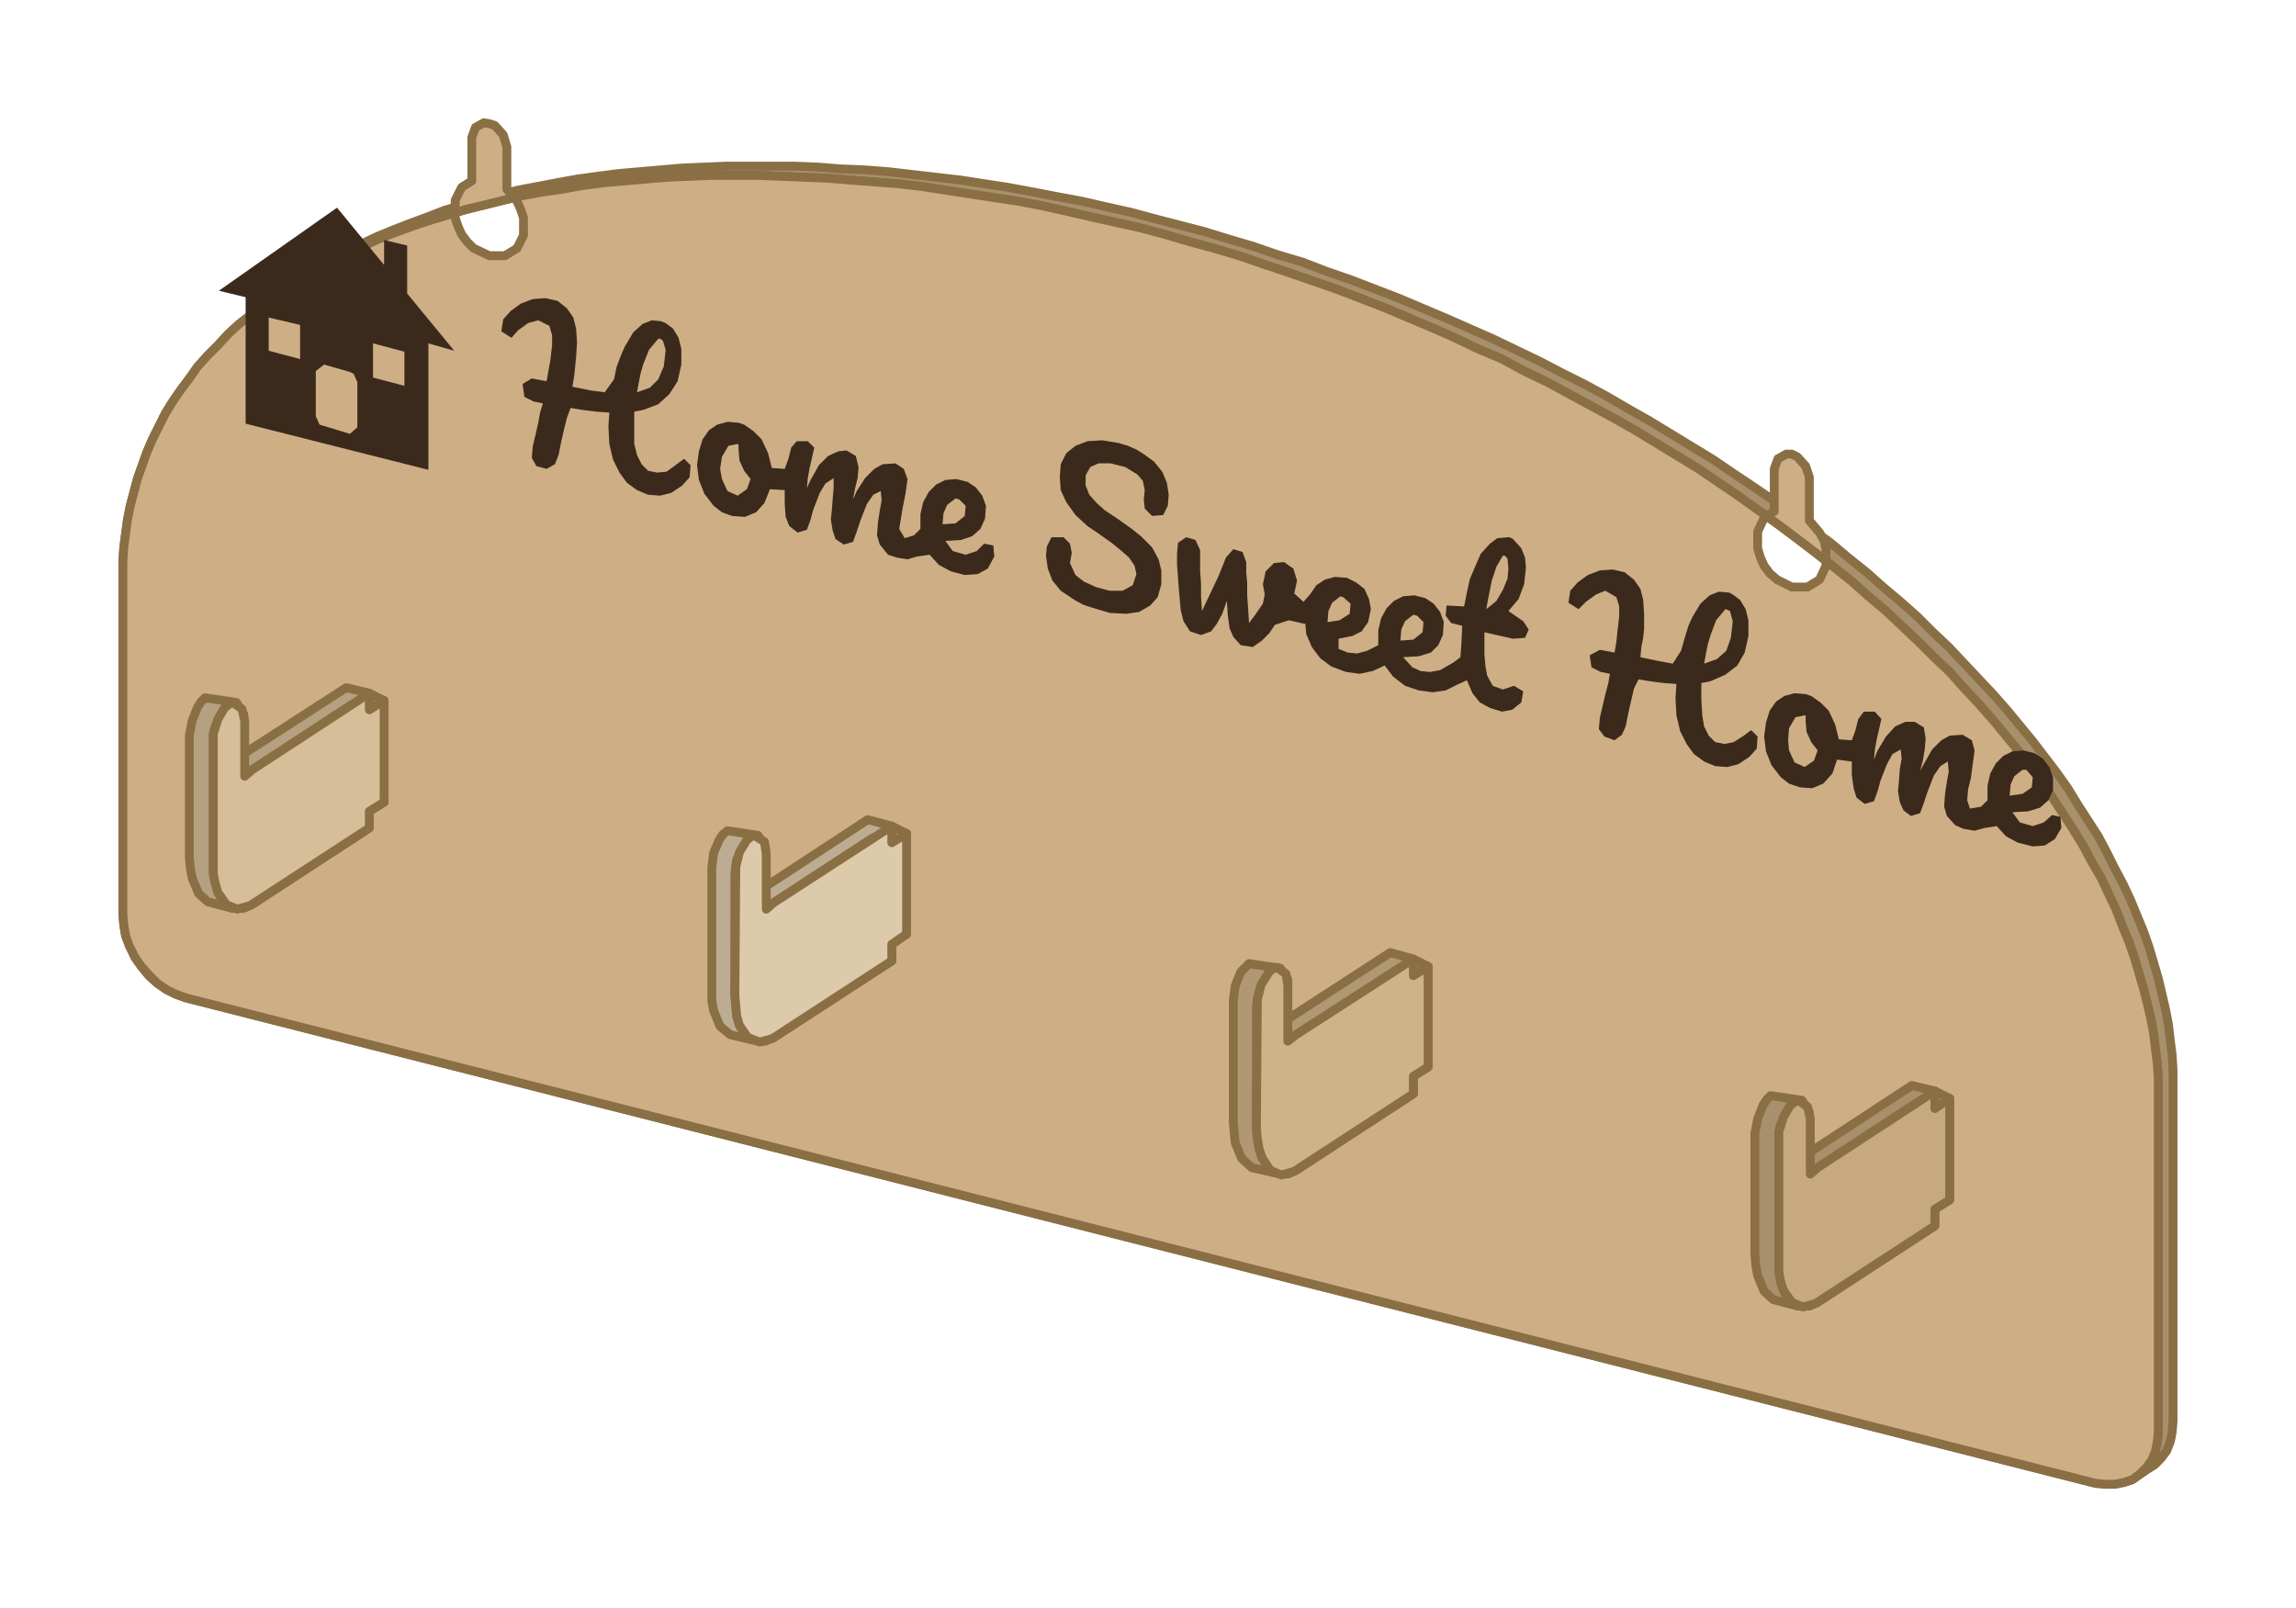
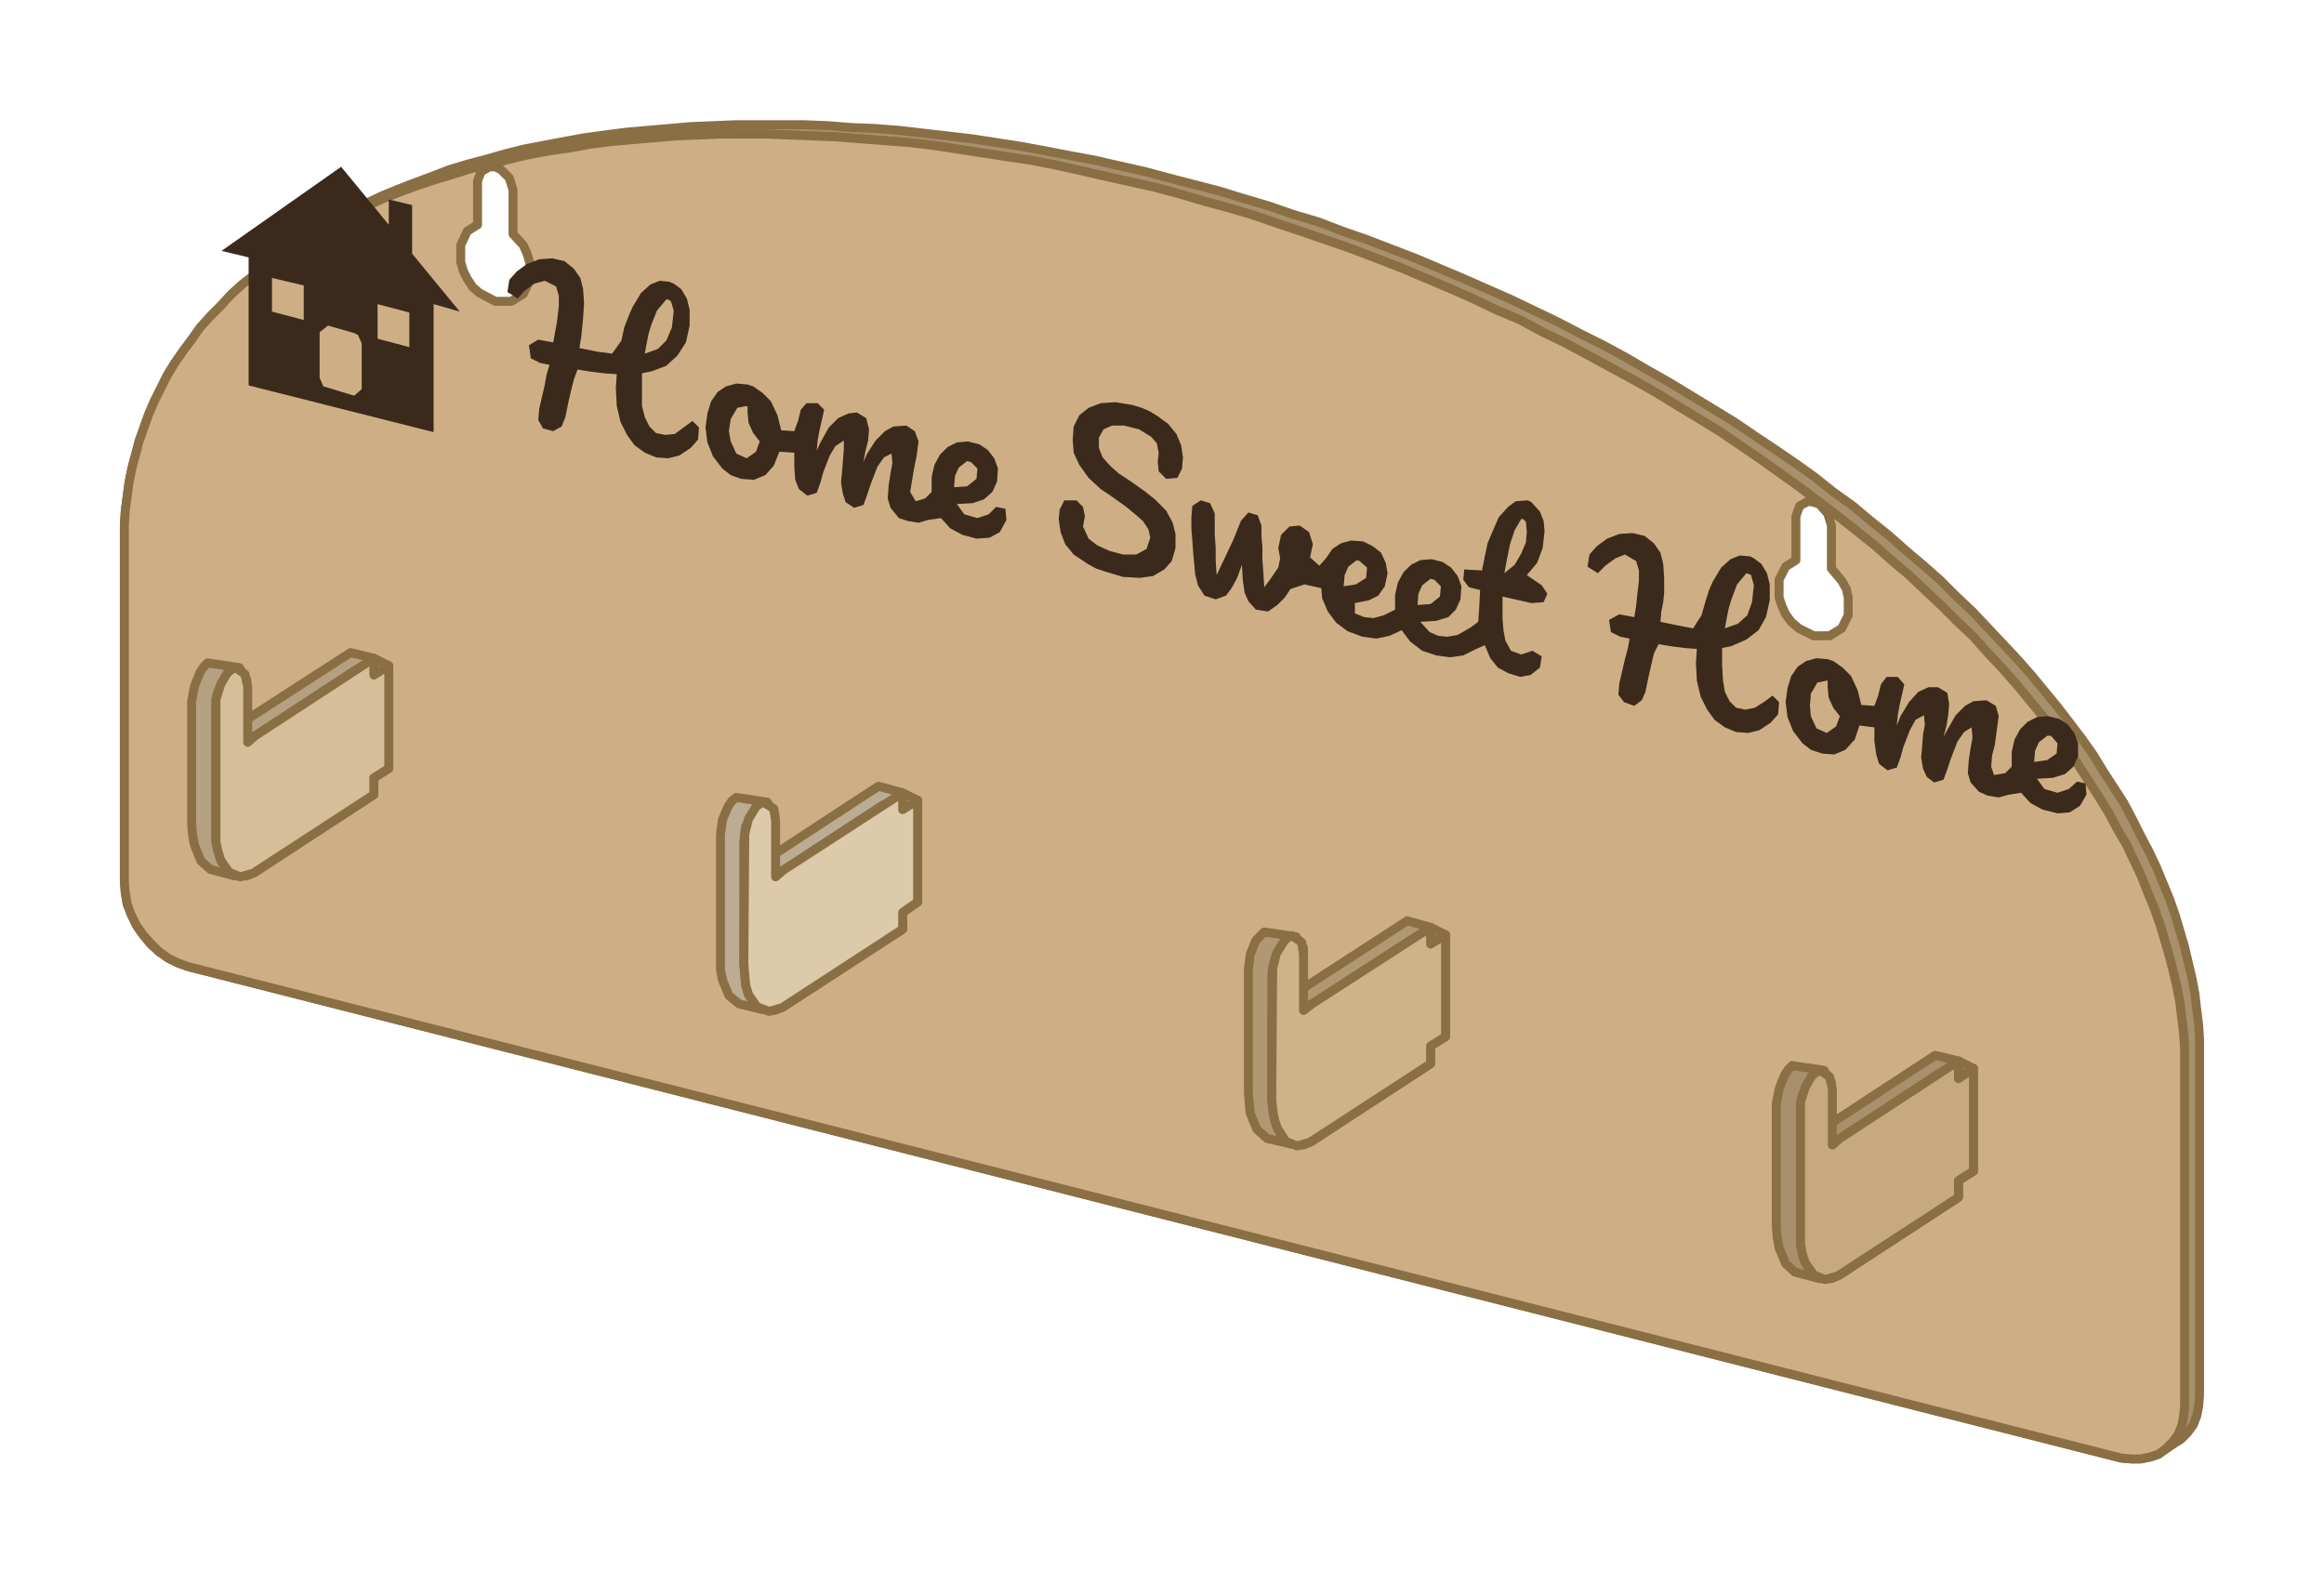
- <svg xmlns="http://www.w3.org/2000/svg" height="200" viewBox="-14.91 -105.3 248.73 174.15">
+ <svg xmlns="http://www.w3.org/2000/svg" height="200" viewBox="-14.91 -100.65 248.73 169.5">
  <path d="M213.2,55.5 L212.1,55.4 L5.2,2.8 L4.1,2.4 L3.1,1.9 L2.1,1.2 L1.2,0.4 L0.4,-0.6 L-0.3,-1.6 L-0.8,-2.8 L-1.3,-3.9 L-1.5,-5.1 L-1.6,-6.3 L-1.6,-42.8 L-1.6,-44.4 L-1.5,-46 L-1.3,-47.5 L-1.1,-49 L-0.8,-50.5 L-0.4,-52 L0,-53.5 L0.5,-54.9 L1,-56.3 L1.6,-57.7 L2.3,-59.1 L3,-60.5 L3.8,-61.8 L4.7,-63.1 L5.6,-64.3 L6.5,-65.5 L7.6,-66.8 L8.7,-67.9 L9.8,-69.1 L11,-70.2 L12.3,-71.2 L13.6,-72.3 L15,-73.3 L16.4,-74.3 L18,-75.3 L19.5,-76.3 L21.1,-77.2 L22.6,-78 L24.3,-78.9 L26,-79.7 L27.7,-80.4 L29.5,-81.1 L31.4,-81.8 L33.2,-82.5 L35.2,-83.1 L37.1,-83.6 L39.2,-84.2 L41.2,-84.7 L43.3,-85.1 L45.4,-85.5 L47.6,-85.9 L49.8,-86.2 L52.1,-86.5 L54.4,-86.7 L56.7,-86.9 L59,-87.1 L61.4,-87.2 L63.8,-87.3 L66.2,-87.3 L68.7,-87.3 L71.2,-87.3 L73.7,-87.2 L76.2,-87 L78.7,-86.9 L81.3,-86.7 L83.9,-86.4 L86.5,-86.1 L89.1,-85.8 L91.7,-85.4 L94.3,-85 L97,-84.5 L99.6,-84 L102.3,-83.5 L104.9,-82.9 L107.6,-82.3 L110.2,-81.6 L112.9,-80.9 L115.6,-80.2 L118.2,-79.4 L120.9,-78.6 L123.5,-77.7 L126.2,-76.9 L128.8,-75.9 L131.4,-75 L134,-74 L136.6,-73 L139.2,-71.9 L141.8,-70.8 L144.3,-69.7 L146.8,-68.6 L149.3,-67.4 L151.8,-66.2 L154.3,-64.9 L156.7,-63.7 L159.1,-62.4 L161.5,-61 L163.8,-59.7 L166.1,-58.3 L168.4,-56.9 L170.7,-55.5 L172.9,-54 L175,-52.6 L177.2,-51.1 L179.3,-49.6 L181.3,-48 L183.4,-46.5 L185.3,-44.9 L187.3,-43.3 L189.1,-41.7 L191,-40.1 L192.8,-38.5 L194.5,-36.8 L196.2,-35.2 L197.8,-33.5 L199.4,-31.8 L201,-30.1 L202.5,-28.4 L203.9,-26.7 L205.3,-25 L206.6,-23.3 L207.9,-21.6 L209.1,-19.9 L210.2,-18.1 L211.3,-16.4 L212.4,-14.7 L213.3,-13 L214.2,-11.2 L215.1,-9.5 L215.9,-7.8 L216.6,-6.1 L217.3,-4.4 L217.9,-2.7 L218.4,-1 L218.9,0.7 L219.3,2.4 L219.7,4.1 L220,5.7 L220.2,7.4 L220.4,9 L220.5,10.6 L220.5,12.2 L220.5,48.7 L220.4,49.9 L220.2,50.9 L219.8,51.9 L219.2,52.7 L218.5,53.4 L217.7,53.9 L216.1,55 L215.2,55.3 L214.2,55.5 Z M55.1,-85.9 L52.8,-85.7 L50.5,-85.5 L48.2,-85.2 L46,-84.8 L43.9,-84.5 L41.7,-84.1 L39.6,-83.6 L37.6,-83.1 L35.6,-82.6 L33.6,-82 L31.6,-81.4 L29.8,-80.8 L27.9,-80.1 L26.1,-79.4 L24.4,-78.6 L22.7,-77.8 L21.1,-77 L19.5,-76.1 L17.9,-75.2 L16.6,-74.3 L15.2,-73.3 L13.9,-72.3 L12.6,-71.2 L11.4,-70.1 L10.3,-69 L9.2,-67.8 L8.1,-66.6 L7.2,-65.4 L6.3,-64.1 L5.4,-62.8 L4.6,-61.5 L3.9,-60.1 L3.2,-58.8 L2.6,-57.4 L2.1,-56 L1.6,-54.5 L1.2,-53.1 L0.8,-51.6 L0.5,-50.1 L0.3,-48.5 L0.1,-47 L0,-45.4 L0,-43.8 L0,-7.3 L0.1,-6.1 L0.3,-5 L0.7,-3.8 L1.3,-2.7 L2,-1.6 L2.8,-0.7 L3.7,0.1 L4.7,0.8 L5.7,1.4 L6.8,1.7 L213.7,54.3 L214.8,54.5 L215.8,54.5 L216.8,54.3 L217.6,53.7 L218.2,52.9 L218.6,51.9 L218.8,50.9 L218.9,49.8 L218.9,13.2 L218.9,11.6 L218.8,10 L218.6,8.4 L218.4,6.7 L218.1,5.1 L217.7,3.4 L217.3,1.8 L216.8,0.1 L216.3,-1.6 L215.7,-3.3 L215,-5 L214.3,-6.8 L213.5,-8.5 L212.7,-10.2 L211.7,-11.9 L210.8,-13.6 L209.7,-15.4 L208.6,-17.1 L207.5,-18.8 L206.3,-20.6 L205,-22.3 L203.7,-24 L202.3,-25.7 L200.9,-27.4 L199.4,-29.1 L197.8,-30.8 L196.3,-32.5 L194.6,-34.1 L192.9,-35.8 L191.2,-37.4 L189.4,-39.1 L187.5,-40.7 L185.7,-42.3 L183.7,-43.9 L181.8,-45.4 L179.7,-47 L177.7,-48.5 L175.6,-50 L173.5,-51.5 L171.3,-53 L169.1,-54.5 L166.8,-55.9 L164.5,-57.3 L162.2,-58.7 L159.9,-60 L157.5,-61.3 L155.1,-62.6 L152.7,-63.9 L150.2,-65.1 L147.8,-66.4 L145.2,-67.5 L142.7,-68.7 L140.2,-69.8 L137.6,-70.9 L135,-72 L132.4,-73 L129.8,-74 L127.2,-74.9 L124.6,-75.8 L121.9,-76.7 L119.3,-77.6 L116.6,-78.4 L114,-79.1 L111.3,-79.9 L108.7,-80.6 L106,-81.2 L103.3,-81.8 L100.7,-82.4 L98,-83 L95.4,-83.5 L92.7,-83.9 L90.1,-84.3 L87.5,-84.7 L84.9,-85.1 L82.3,-85.4 L79.7,-85.6 L77.1,-85.8 L74.6,-86 L72.1,-86.1 L69.6,-86.2 L67.1,-86.3 L64.6,-86.3 L62.2,-86.3 L59.8,-86.2 L57.4,-86.1 Z" fill="#a9906d" fill-rule="evenodd" stroke="#8A6F45" stroke-width="0.96" stroke-linejoin="round" />
-   <path d="M-1.6,-42.8 L-1.6,-44.4 L-1.5,-46 L-1.3,-47.5 L-1.1,-49 L-0.8,-50.5 L-0.4,-52 L0,-53.5 L0.5,-54.9 L1,-56.3 L1.6,-57.7 L2.3,-59.1 L3,-60.5 L3.8,-61.8 L4.7,-63.1 L5.6,-64.3 L6.5,-65.6 L7.6,-66.8 L8.7,-67.9 L9.8,-69.1 L11,-70.2 L12.3,-71.2 L13.6,-72.3 L15,-73.3 L16.4,-74.3 L17.9,-75.2 L19.5,-76.1 L21.1,-77 L22.7,-77.8 L24.4,-78.6 L26.1,-79.4 L27.9,-80.1 L29.8,-80.8 L31.6,-81.4 L33.6,-82 L35.5,-82.6 L37.6,-83.1 L39.6,-83.6 L41.7,-84.1 L43.9,-84.5 L46,-84.8 L48.2,-85.2 L50.5,-85.5 L52.8,-85.7 L55.1,-85.9 L57.4,-86.1 L59.8,-86.2 L62.2,-86.3 L64.6,-86.3 L67.1,-86.3 L69.6,-86.2 L72.1,-86.1 L74.6,-86 L77.1,-85.8 L79.7,-85.6 L82.3,-85.4 L84.9,-85.1 L87.5,-84.7 L90.1,-84.3 L92.7,-83.9 L95.4,-83.5 L98,-83 L100.7,-82.4 L103.3,-81.8 L106,-81.2 L108.7,-80.6 L111.3,-79.9 L114,-79.1 L116.6,-78.4 L119.3,-77.6 L121.9,-76.7 L124.6,-75.8 L127.2,-74.9 L129.8,-74 L132.4,-73 L135,-72 L137.6,-70.9 L140.2,-69.8 L142.7,-68.7 L145.2,-67.5 L147.8,-66.4 L150.2,-65.1 L152.7,-63.9 L155.1,-62.6 L157.5,-61.3 L159.9,-60 L162.2,-58.7 L164.5,-57.3 L166.8,-55.9 L169.1,-54.5 L171.3,-53 L173.5,-51.5 L175.6,-50 L177.7,-48.5 L179.7,-47 L181.8,-45.4 L183.7,-43.9 L185.7,-42.3 L187.5,-40.7 L189.4,-39.1 L191.2,-37.4 L192.9,-35.8 L194.6,-34.1 L196.3,-32.5 L197.8,-30.8 L199.4,-29.1 L200.9,-27.4 L202.3,-25.7 L203.7,-24 L205,-22.3 L206.3,-20.6 L207.5,-18.8 L208.6,-17.1 L209.7,-15.4 L210.8,-13.6 L211.7,-11.9 L212.7,-10.2 L213.5,-8.5 L214.3,-6.8 L215,-5 L215.7,-3.3 L216.3,-1.6 L216.8,0.1 L217.3,1.8 L217.7,3.4 L218.1,5.1 L218.4,6.7 L218.6,8.4 L218.8,10 L218.9,11.6 L218.9,13.2 L218.9,49.8 L218.8,50.9 L218.6,51.9 L218.2,52.9 L217.6,53.7 L216.9,54.4 L216.1,55 L215.2,55.3 L214.2,55.5 L213.2,55.5 L212.1,55.4 L5.2,2.8 L4.1,2.4 L3.1,1.9 L2.1,1.2 L1.2,0.3 L0.4,-0.6 L-0.3,-1.6 L-0.9,-2.8 L-1.3,-3.9 L-1.5,-5.1 L-1.6,-6.3 Z M22.6,-29 L25.1,-28.4 L25.1,-17.4 L22.6,-18 Z M79.1,-14.6 L81.7,-14 L81.7,-3 L79.1,-3.7 Z M135.7,-0.3 L138.2,0.4 L138.2,11.3 L135.7,10.7 Z M192.2,14.1 L194.7,14.8 L194.7,25.7 L192.2,25.1 Z M38.7,-91.7 L39.6,-90.7 L40,-89.4 L40,-84.8 L41.1,-83.5 L41.5,-82.6 L41.8,-81.7 L41.8,-79.8 L41.1,-78.4 L39.8,-77.6 L38.1,-77.6 L36.4,-78.4 L35.7,-79.1 L35.1,-79.9 L34.7,-80.8 L34.4,-81.7 L34.4,-83.6 L35.1,-85 L36.2,-85.7 L36.2,-90.4 L36.6,-91.5 L37.5,-92 L38.1,-91.9 Z M179.8,-55.8 L180.7,-54.8 L181.1,-53.6 L181.1,-48.9 L182.2,-47.6 L182.7,-46.7 L182.9,-45.8 L182.9,-44 L182.2,-42.5 L180.9,-41.7 L179.2,-41.7 L177.6,-42.5 L176.8,-43.2 L176.2,-44 L175.8,-44.9 L175.5,-45.9 L175.5,-47.7 L176.2,-49.2 L177.3,-49.9 L177.3,-54.5 L177.7,-55.6 L178.6,-56.1 L179.2,-56.1 Z" fill="#ceaf85" fill-rule="evenodd" stroke="#8A6F45" stroke-width="0.96" stroke-linejoin="round" />
+   <path d="M-1.6,-42.8 L-1.6,-44.4 L-1.5,-46 L-1.3,-47.5 L-1.1,-49 L-0.8,-50.5 L-0.4,-52 L0,-53.5 L0.5,-54.9 L1,-56.3 L1.6,-57.7 L2.3,-59.1 L3,-60.5 L3.8,-61.8 L4.7,-63.1 L5.6,-64.3 L6.5,-65.6 L7.6,-66.8 L8.7,-67.9 L9.8,-69.1 L11,-70.2 L12.3,-71.2 L13.6,-72.3 L15,-73.3 L16.4,-74.3 L17.9,-75.2 L19.5,-76.1 L21.1,-77 L22.7,-77.8 L24.4,-78.6 L26.1,-79.4 L27.9,-80.1 L29.8,-80.8 L31.6,-81.4 L33.6,-82 L35.5,-82.6 L37.6,-83.1 L39.6,-83.6 L41.7,-84.1 L43.9,-84.5 L46,-84.8 L48.2,-85.2 L50.5,-85.5 L52.8,-85.7 L55.1,-85.9 L57.4,-86.1 L59.8,-86.2 L62.2,-86.3 L64.6,-86.3 L67.1,-86.3 L69.6,-86.2 L72.1,-86.1 L74.6,-86 L77.1,-85.8 L79.7,-85.6 L82.3,-85.4 L84.9,-85.1 L87.5,-84.7 L90.1,-84.3 L92.7,-83.9 L95.4,-83.5 L98,-83 L100.7,-82.4 L103.3,-81.8 L106,-81.2 L108.7,-80.6 L111.3,-79.9 L114,-79.1 L116.6,-78.4 L119.3,-77.6 L121.9,-76.7 L124.6,-75.8 L127.2,-74.9 L129.8,-74 L132.4,-73 L135,-72 L137.6,-70.9 L140.2,-69.8 L142.7,-68.7 L145.2,-67.5 L147.8,-66.4 L150.2,-65.1 L152.7,-63.9 L155.1,-62.6 L157.5,-61.3 L159.9,-60 L162.2,-58.7 L164.5,-57.3 L166.8,-55.9 L169.1,-54.5 L171.3,-53 L173.5,-51.5 L175.6,-50 L177.7,-48.5 L179.7,-47 L181.8,-45.4 L183.7,-43.9 L185.7,-42.3 L187.5,-40.7 L189.4,-39.1 L191.2,-37.4 L192.9,-35.8 L194.6,-34.1 L196.3,-32.5 L197.8,-30.8 L199.4,-29.1 L200.9,-27.4 L202.3,-25.7 L203.7,-24 L205,-22.3 L206.3,-20.6 L207.5,-18.8 L208.6,-17.1 L209.7,-15.4 L210.8,-13.6 L211.7,-11.9 L212.7,-10.2 L213.5,-8.5 L214.3,-6.8 L215,-5 L215.7,-3.3 L216.3,-1.6 L216.8,0.1 L217.3,1.8 L217.7,3.4 L218.1,5.1 L218.4,6.7 L218.6,8.4 L218.8,10 L218.9,11.6 L218.9,13.2 L218.9,49.8 L218.8,50.9 L218.6,51.9 L218.2,52.9 L217.6,53.7 L216.9,54.4 L216.1,55 L215.2,55.3 L214.2,55.5 L213.2,55.5 L212.1,55.4 L5.2,2.8 L4.1,2.4 L3.1,1.9 L2.1,1.2 L1.2,0.3 L0.4,-0.6 L-0.3,-1.6 L-0.9,-2.8 L-1.3,-3.9 L-1.5,-5.1 L-1.6,-6.3 Z M22.6,-29 L25.1,-28.4 L25.1,-17.4 L22.6,-18 Z M79.1,-14.6 L81.7,-14 L81.7,-3 L79.1,-3.7 Z M135.7,-0.3 L138.2,0.4 L138.2,11.3 L135.7,10.7 Z M192.2,14.1 L194.7,14.8 L194.7,25.7 L192.2,25.1 Z M38.7,-82.5 L39.6,-81.6 L40,-80.3 L40,-75.6 L41.1,-74.4 L41.5,-73.5 L41.8,-72.5 L41.8,-70.7 L41.1,-69.2 L39.8,-68.4 L38.1,-68.4 L36.4,-69.3 L35.7,-69.9 L35.1,-70.8 L34.7,-71.6 L34.4,-72.6 L34.4,-74.4 L35.1,-75.9 L36.2,-76.6 L36.2,-81.3 L36.6,-82.3 L37.5,-82.8 L38.1,-82.8 Z M179.8,-46.7 L180.7,-45.7 L181.1,-44.4 L181.1,-39.8 L182.2,-38.5 L182.7,-37.6 L182.9,-36.7 L182.9,-34.8 L182.2,-33.4 L180.9,-32.6 L179.2,-32.6 L177.6,-33.4 L176.8,-34.1 L176.2,-34.9 L175.8,-35.8 L175.5,-36.7 L175.5,-38.6 L176.2,-40 L177.3,-40.7 L177.3,-45.4 L177.7,-46.5 L178.6,-47 L179.2,-46.9 Z" fill="#ceaf85" fill-rule="evenodd" stroke="#8A6F45" stroke-width="0.96" stroke-linejoin="round" />
  <path d="M26.7,-76.6 L26.7,-79.3 L29.2,-78.7 L29.2,-73.5 L34.3,-67.3 L31.5,-68.1 L31.5,-54.4 L11.7,-59.4 L11.7,-73.1 L8.8,-73.8 L21.6,-82.8 Z M20.2,-65.8 L19.3,-65.1 L19.3,-60.2 L19.7,-59.3 L23,-58.3 L23.8,-59 L23.8,-63.9 L23.4,-64.8 L23,-65 Z M25.5,-68.1 L25.5,-64.4 L28.9,-63.5 L28.9,-67.2 Z M14.2,-70.9 L14.2,-67.3 L17.6,-66.4 L17.6,-70.1 Z M107.3,-57 L108.2,-56.6 L109,-56.1 L110.1,-55.3 L111,-54.2 L111.5,-53 L111.7,-51.7 L111.6,-50.5 L111.1,-49.5 L109.9,-49.4 L109.1,-50.2 L109,-51.2 L109.1,-52.2 L108.9,-53.2 L108.3,-53.9 L107,-54.7 L105.4,-55.1 L104.1,-55.1 L103.2,-54.7 L102.7,-53.8 L102.7,-52.7 L103.1,-51.7 L103.9,-50.8 L104.8,-50 L106.3,-49 L107.7,-48 L108.7,-47.2 L109.9,-46 L110.6,-44.7 L110.9,-43.5 L110.9,-42 L110.5,-40.6 L109.7,-39.7 L108.5,-39 L107.1,-38.8 L105.3,-38.9 L104.3,-39.2 L103.3,-39.5 L102.4,-39.8 L101.5,-40.3 L100,-41.3 L99.1,-42.4 L98.6,-43.7 L98.4,-45.1 L98.5,-46.1 L99,-47.1 L100.3,-47.1 L101,-46.4 L101.2,-45.4 L101,-44.3 L101.6,-43 L102.5,-42.3 L103.8,-41.7 L105.3,-41.3 L106.7,-41.3 L107.8,-41.9 L108.2,-43.1 L108,-44 L107.4,-44.9 L106.6,-45.6 L105.5,-46.5 L103.8,-47.7 L102.9,-48.3 L101.6,-49.5 L100.6,-50.9 L100,-52.2 L99.9,-53.6 L100,-55 L100.6,-56.2 L101.6,-57 L102.9,-57.5 L104.5,-57.6 L106.3,-57.3 Z M57.2,-70.3 L58,-69.7 L58.6,-68.7 L58.9,-67.5 L58.9,-65.8 L58.5,-64 L57.6,-62.6 L56.4,-61.5 L54.8,-60.9 L53.8,-60.7 L53.8,-58.9 L53.8,-57.2 L54.1,-56 L54.6,-55 L55.3,-54.3 L56.3,-54.1 L57.3,-54.2 L58.4,-55 L59.2,-55.6 L59.9,-54.9 L59.8,-53.6 L59,-52.7 L57.8,-51.9 L56.6,-51.6 L55.3,-51.7 L54.1,-52.2 L53,-53 L52.2,-54.1 L51.5,-55.5 L51.1,-57.2 L51,-59.1 L51.1,-60.6 L49.7,-60.7 L48.1,-60.9 L46.9,-61.1 L46.5,-60 L46.2,-58.8 L45.9,-57.5 L45.6,-56 L45.2,-55 L44.3,-54.5 L43.2,-54.8 L42.7,-55.7 L42.8,-56.9 L43.1,-58.2 L43.4,-59.5 L43.6,-60.6 L43.9,-61.6 L42.9,-61.8 L41.9,-62.3 L41.7,-63.7 L42.7,-64.3 L44.3,-64 L44.5,-65.1 L44.7,-66.2 L44.9,-67.9 L44.9,-69 L44.6,-70 L43.4,-70.6 L42.3,-70.3 L41.2,-69.5 L40.5,-68.7 L39.4,-69.4 L39.6,-70.7 L40.4,-71.6 L41.5,-72.4 L42.8,-72.9 L44.2,-73 L45.5,-72.7 L46.5,-71.9 L47.2,-70.9 L47.5,-69.7 L47.6,-68.2 L47.5,-66.6 L47.4,-65.6 L47.3,-64.6 L47.1,-63.4 L49.1,-63 L50.6,-62.8 L51.6,-64.2 L51.9,-65.6 L52.4,-66.9 L52.8,-67.8 L53.7,-69.3 L54.7,-70.2 L55.7,-70.6 L56.7,-70.5 Z M56.4,-68.6 L55.4,-67.4 L54.8,-65.9 L54.5,-64.9 L54.3,-63.9 L54.1,-62.8 L55.5,-63.3 L56.4,-64.2 L57,-65.6 L57.2,-67.4 L56.9,-68.4 L56.6,-68.6 Z M172.8,-40.9 L173.6,-40.3 L174.2,-39.3 L174.5,-38.1 L174.5,-36.4 L174.1,-34.6 L173.3,-33.2 L172,-32.2 L170.4,-31.5 L169.4,-31.3 L169.4,-29.5 L169.5,-27.8 L169.7,-26.6 L170.2,-25.6 L170.9,-24.9 L171.9,-24.7 L172.9,-24.9 L174,-25.6 L174.8,-26.2 L175.5,-25.5 L175.4,-24.2 L174.6,-23.3 L173.4,-22.5 L172.2,-22.2 L170.9,-22.3 L169.7,-22.8 L168.6,-23.6 L167.8,-24.7 L167.1,-26.1 L166.7,-27.8 L166.6,-29.7 L166.7,-31.2 L165.3,-31.3 L163.8,-31.5 L162.6,-31.7 L162.1,-30.7 L161.8,-29.4 L161.5,-28.1 L161.2,-26.6 L160.8,-25.7 L160,-25.1 L158.9,-25.5 L158.3,-26.3 L158.4,-27.5 L158.7,-28.8 L159,-30.1 L159.3,-31.2 L159.5,-32.3 L158.5,-32.5 L157.5,-33 L157.3,-34.3 L158.4,-34.9 L160,-34.6 L160.2,-35.8 L160.3,-36.8 L160.5,-38.5 L160.5,-39.6 L160.2,-40.6 L159,-41.3 L158,-40.9 L156.9,-40.1 L156.1,-39.3 L155,-40 L155.2,-41.3 L156,-42.2 L157.1,-43 L158.4,-43.5 L159.8,-43.6 L161.1,-43.3 L162.1,-42.5 L162.8,-41.5 L163.1,-40.3 L163.2,-38.8 L163.2,-37.2 L163.1,-36.2 L162.9,-35.2 L162.8,-34.1 L164.7,-33.7 L166.3,-33.4 L167.2,-34.8 L167.6,-36.2 L168,-37.5 L168.4,-38.4 L169.3,-39.9 L170.3,-40.8 L171.3,-41.2 L172.4,-41.1 Z M172,-39.3 L171,-38.1 L170.4,-36.5 L170.1,-35.5 L169.9,-34.5 L169.7,-33.4 L171.1,-33.9 L172.1,-34.8 L172.6,-36.2 L172.8,-38 L172.5,-39.1 L172.3,-39.2 Z M65.7,-59.3 L66.7,-58.6 L67.6,-57.7 L68.3,-56.2 L68.7,-54.6 L70.1,-54.5 L70.5,-55.6 L70.8,-56.8 L71.4,-57.5 L72.6,-57.5 L73.3,-56.8 L73.1,-55.9 L72.8,-54.6 L72.6,-53.5 L72.5,-52.4 L72.9,-53.3 L73.8,-54.9 L74.8,-55.9 L75.9,-56.4 L76.8,-56.5 L77.8,-55.9 L78.1,-54.7 L78,-53.5 L77.7,-52.3 L77.5,-51.2 L77.9,-52.1 L78.8,-53.5 L79.8,-54.5 L80.7,-55 L82.1,-55.1 L83,-54.5 L83.4,-53.4 L83.2,-51.9 L82.9,-50.4 L82.7,-49.2 L82.5,-48 L83.1,-47 L84.1,-47.3 L84.8,-48 L84.8,-49.6 L85.1,-50.9 L85.7,-52 L86.5,-52.8 L87.5,-53.3 L88.7,-53.4 L89.9,-53.1 L90.8,-52.5 L91.5,-51.6 L91.9,-50.5 L91.8,-49.1 L91.3,-48 L90.4,-47.2 L89.2,-46.8 L87.5,-46.7 L88.3,-45.6 L89.7,-45.2 L90.9,-45.6 L91.7,-46.4 L92.7,-46.2 L92.8,-45 L92.1,-43.7 L91,-43.1 L89.6,-43 L88.1,-43.4 L86.8,-44.1 L85.8,-45.2 L84.4,-45 L83.4,-44.7 L82.2,-44.9 L81.3,-45.2 L80.4,-46.3 L80.1,-47.3 L80.2,-48.7 L80.4,-50 L80.6,-51.1 L80.5,-52.1 L79.7,-51.7 L79,-50.7 L78.3,-48.9 L77.9,-47.7 L77.5,-46.6 L76.5,-46.3 L75.6,-46.9 L75.3,-47.8 L75.1,-49 L75.2,-50 L75.3,-51.3 L75.4,-52.5 L75.4,-53.5 L74.5,-52.9 L73.9,-51.9 L73.2,-50.1 L72.9,-49 L72.5,-47.9 L71.5,-47.6 L70.6,-48.3 L70.2,-49.3 L70.1,-50.7 L70.1,-52.2 L68.5,-52.3 L67.9,-50.8 L67,-49.8 L65.8,-49.3 L64.4,-49.4 L63.3,-49.8 L62.4,-50.5 L61.4,-51.8 L60.8,-53.3 L60.6,-54.9 L60.8,-56.4 L61.2,-57.7 L61.9,-58.7 L62.8,-59.3 L63.9,-59.6 L65.1,-59.5 Z M65,-57.2 L64,-57 L63.3,-55.8 L63.1,-54.5 L63.3,-53.4 L63.9,-52.1 L65,-51.6 L66,-52.3 L66.4,-53.4 L65.7,-54.3 L65.2,-55.4 L65.1,-56.5 L65.1,-57.1 Z M88.6,-51.3 L87.7,-50.6 L87.3,-49.7 L87.2,-48.5 L88.6,-48.6 L89.6,-49.4 L89.7,-50.5 L89,-51.2 Z M149,-46.9 L149.9,-45.9 L150.3,-44.9 L150.4,-43.8 L150.2,-42 L149.6,-40.4 L148.5,-39.1 L150.1,-38 L150.7,-37.1 L150.3,-36.2 L149,-36.1 L145.9,-36.8 L145.9,-35.6 L145.9,-34.4 L146,-33.2 L146.2,-32.1 L146.8,-31 L147.9,-30.6 L149.1,-31 L150.1,-30.4 L149.9,-29.2 L148.9,-28.4 L147.8,-28.2 L146.5,-28.6 L145.4,-29.2 L144.6,-30.2 L144,-31.6 L142.9,-31.1 L141.7,-30.5 L140.3,-30.3 L138.8,-30.5 L137.3,-31 L136,-32 L135.1,-33.2 L133.8,-32.6 L132.4,-32.3 L130.9,-32.5 L129.3,-33.1 L128.1,-34 L127.2,-35.2 L126.6,-36.6 L126.5,-37.7 L124.7,-38.1 L123.2,-37.6 L122.6,-36.7 L121.8,-35.9 L120.8,-35.2 L119.5,-35.4 L118.7,-36.3 L118.3,-37.2 L118.1,-38.6 L118,-40.2 L117.5,-38.8 L116.9,-37.7 L116.3,-36.9 L115.2,-36.5 L114,-36.9 L113.3,-38 L113,-39.2 L112.8,-41.4 L112.7,-42.8 L112.6,-44.1 L112.6,-45.3 L112.7,-46.5 L113.6,-47.1 L114.6,-46.8 L115.1,-45.7 L115.1,-44.6 L115.1,-43.4 L115.2,-42.1 L115.2,-40.7 L115.3,-39.1 L116.2,-41 L117.1,-42.9 L117.9,-44.9 L118.7,-45.8 L119.7,-45.5 L120.1,-44.4 L120.1,-43.3 L120.2,-42.1 L120.2,-40.8 L120.3,-39.4 L120.4,-37.8 L121,-38.6 L121.9,-39.9 L122.1,-40.9 L121.9,-42 L122.2,-43.4 L123.1,-44.3 L124.2,-44.4 L125.2,-43.7 L125.6,-42.4 L125.3,-41 L126.3,-40.1 L127,-40.9 L127.7,-41.9 L128.6,-42.5 L129.7,-42.8 L131,-42.7 L132,-42.2 L132.9,-41.5 L133.4,-40.4 L133.6,-39.3 L133.3,-37.9 L132.6,-36.9 L131.6,-36.4 L130.1,-36.1 L130.1,-35 L131.1,-34.6 L132.1,-34.5 L133.2,-34.8 L134.4,-35.4 L134.4,-37 L134.7,-38.3 L135.3,-39.4 L136.1,-40.2 L137.1,-40.7 L138.3,-40.8 L139.5,-40.5 L140.4,-39.9 L141.1,-39 L141.5,-37.9 L141.4,-36.5 L140.9,-35.4 L140.1,-34.6 L138.8,-34.2 L137.1,-34.1 L138.1,-33 L139,-32.6 L140,-32.5 L141.1,-32.7 L142.5,-33.5 L143.3,-34.1 L143.4,-35.5 L143.5,-37.5 L142.3,-37.8 L141.7,-38.6 L141.8,-39.7 L143.7,-39.6 L144,-41.1 L144.3,-42.5 L144.8,-43.7 L145.5,-45.3 L146.5,-46.4 L147.3,-47 L148.6,-47.1 Z M130.3,-40.7 L129.4,-40 L129,-39.1 L128.9,-37.9 L130.2,-38.1 L131.3,-38.8 L131.4,-39.9 L130.6,-40.6 Z M138.2,-38.7 L137.3,-38 L136.9,-37.1 L136.8,-35.9 L138.2,-36 L139.2,-36.8 L139.3,-37.9 L138.6,-38.6 Z M147.9,-45.1 L147.2,-43.9 L146.7,-42.4 L146.5,-41.4 L146.3,-40.4 L146.1,-39.3 L147.2,-40.2 L147.9,-41.4 L148.4,-42.6 L148.5,-43.7 L148.4,-44.8 L148.1,-45.1 Z M181.3,-29.9 L182.3,-29.2 L183.2,-28.3 L183.9,-26.8 L184.3,-25.2 L185.7,-25.1 L186.1,-26.2 L186.4,-27.4 L187,-28.2 L188.2,-28.2 L188.9,-27.4 L188.7,-26.5 L188.4,-25.2 L188.2,-24.1 L188.1,-23 L188.5,-24 L189.4,-25.5 L190.4,-26.6 L191.5,-27.1 L192.5,-27.1 L193.5,-26.5 L193.7,-25.3 L193.6,-24.1 L193.4,-22.9 L193.1,-21.8 L193.6,-22.7 L194.4,-24.1 L195.4,-25.1 L196.3,-25.6 L197.7,-25.7 L198.7,-25.1 L199,-24 L198.8,-22.5 L198.6,-21 L198.3,-19.8 L198.2,-18.6 L198.5,-17.7 L199.7,-17.9 L200.4,-18.6 L200.4,-20.2 L200.7,-21.5 L201.3,-22.6 L202.1,-23.4 L203.1,-23.9 L204.3,-24 L205.5,-23.7 L206.4,-23.1 L207.1,-22.2 L207.5,-21.1 L207.5,-19.7 L207,-18.6 L206.1,-17.8 L204.8,-17.4 L203.1,-17.3 L203.9,-16.2 L205.3,-15.8 L206.5,-16.2 L207.4,-17 L208.3,-16.8 L208.4,-15.6 L207.7,-14.4 L206.6,-13.7 L205.3,-13.6 L203.7,-14 L202.4,-14.7 L201.4,-15.8 L200.1,-15.6 L199,-15.3 L197.8,-15.5 L196.9,-15.9 L196,-16.9 L195.7,-17.9 L195.8,-19.3 L196,-20.6 L196.2,-21.7 L196.1,-22.8 L195.3,-22.3 L194.6,-21.3 L193.9,-19.5 L193.5,-18.3 L193.1,-17.2 L192.1,-16.9 L191.3,-17.5 L190.9,-18.4 L190.7,-19.6 L190.8,-20.6 L190.9,-22 L191.1,-23.1 L191,-24.1 L190.1,-23.6 L189.5,-22.5 L188.8,-20.7 L188.5,-19.6 L188.1,-18.5 L187.1,-18.2 L186.2,-18.9 L185.9,-19.9 L185.7,-21.3 L185.7,-22.8 L184.1,-23 L183.6,-21.5 L182.6,-20.4 L181.4,-19.9 L180.1,-20 L178.9,-20.4 L178,-21.1 L177,-22.4 L176.4,-23.9 L176.2,-25.5 L176.4,-27 L176.8,-28.3 L177.5,-29.3 L178.4,-29.9 L179.5,-30.2 L180.7,-30.1 Z M180.6,-27.8 L179.6,-27.6 L178.9,-26.4 L178.8,-25.1 L178.9,-24 L179.5,-22.7 L180.6,-22.2 L181.6,-22.9 L182,-24 L181.3,-24.9 L180.8,-26 L180.7,-27.1 L180.7,-27.8 Z M204.2,-21.9 L203.3,-21.2 L202.9,-20.3 L202.8,-19.1 L204.2,-19.3 L205.2,-20 L205.3,-21.1 L204.6,-21.9 Z" fill="#3B2A1C" fill-rule="evenodd" />
  <path d="M7.3,-29.7 L10.7,-29.2 L11.5,-27.9 L11.6,-23.7 L22.6,-30.8 L25.1,-30.2 L26.7,-29.4 L26.7,-18.4 L25.1,-17.4 L25.1,-15.6 L12.4,-7.3 L11.5,-6.9 L10.2,-6.9 L7.6,-7.6 L6.6,-8.5 L5.9,-10.2 L5.7,-11.3 L5.6,-12.5 L5.6,-25.6 L5.9,-27.2 L6.5,-28.7 L6.9,-29.3 Z M8.2,-25 L8.2,-11.8 L8.2,-10.6 L8.4,-9.6 L8.7,-8.6 L9.3,-7.6 L22.6,-16.2 L22.6,-18 L24.2,-19.1 L24.2,-28.6 L23.1,-28.9 L12.4,-21.9 L11.6,-21.2 L9,-21.8 L9,-27.8 L8.4,-26.6 L8.2,-25.8 Z" fill="#b5a181" fill-rule="evenodd" stroke="#8A6F45" stroke-width="0.96" stroke-linejoin="round" />
  <path d="M9.4,-28.6 L8.7,-27.4 L8.2,-25.8 L8.2,-11.8 L8.2,-10.6 L8.4,-9.6 L8.7,-8.6 L9.6,-7.3 L10.8,-6.8 L12.2,-7.2 L25.1,-15.6 L25.1,-17.4 L26.7,-18.4 L26.7,-29.4 L25.1,-28.4 L25.1,-30.2 L12.4,-21.9 L11.6,-21.2 L11.6,-27.2 L11.3,-28.5 L10.3,-29.2 L9.9,-29 Z" fill="#d5be98" fill-rule="evenodd" stroke="#8A6F45" stroke-width="0.96" stroke-linejoin="round" />
  <path d="M63.9,-15.3 L67.2,-14.8 L68,-13.5 L68.1,-9.3 L79.1,-16.5 L81.7,-15.8 L83.3,-15 L83.3,-4.1 L81.7,-3 L81.7,-1.2 L68.9,7.1 L68,7.5 L66.7,7.4 L64.2,6.8 L63.1,5.9 L62.4,4.2 L62.2,3.1 L62.2,1.9 L62.2,-11.3 L62.4,-12.9 L63,-14.3 L63.4,-14.9 Z M64.7,-10.6 L64.7,2.5 L64.8,3.7 L64.9,4.8 L65.2,5.8 L65.8,6.7 L79.1,-1.8 L79.1,-3.7 L80.7,-4.7 L80.7,-14.2 L79.6,-14.5 L68.9,-7.5 L68.1,-6.8 L65.6,-7.5 L65.6,-13.5 L64.9,-12.2 L64.8,-11.4 Z" fill="#bcac92" fill-rule="evenodd" stroke="#8A6F45" stroke-width="0.96" stroke-linejoin="round" />
  <path d="M66,-14.3 L65.2,-13 L64.8,-11.4 L64.7,2.5 L64.8,3.7 L64.9,4.8 L65.2,5.8 L66.1,7.1 L67.4,7.6 L68.8,7.2 L81.7,-1.2 L81.7,-3 L83.3,-4.1 L83.3,-15 L81.7,-14 L81.7,-15.8 L68.9,-7.5 L68.1,-6.8 L68.1,-12.8 L67.9,-14.1 L66.8,-14.8 L66.4,-14.6 Z" fill="#ddcaab" fill-rule="evenodd" stroke="#8A6F45" stroke-width="0.96" stroke-linejoin="round" />
  <path d="M120.4,-0.9 L123.8,-0.4 L124.6,0.8 L124.6,5.1 L135.7,-2.1 L138.2,-1.4 L139.8,-0.6 L139.8,10.3 L138.2,11.3 L138.2,13.2 L125.5,21.5 L124.6,21.9 L123.3,21.8 L120.7,21.2 L119.6,20.2 L118.9,18.5 L118.8,17.5 L118.7,16.3 L118.7,3.1 L118.9,1.5 L119.5,0 L120,-0.5 Z M121.2,3.8 L121.2,16.9 L121.3,18.1 L121.5,19.2 L121.8,20.1 L122.4,21.1 L135.7,12.5 L135.7,10.7 L137.2,9.7 L137.2,0.1 L136.2,-0.1 L125.5,6.8 L124.6,7.5 L122.1,6.9 L122.1,0.9 L121.5,2.1 L121.3,3 Z" fill="#b09873" fill-rule="evenodd" stroke="#8A6F45" stroke-width="0.96" stroke-linejoin="round" />
  <path d="M122.5,0.1 L121.7,1.4 L121.3,3 L121.2,16.9 L121.3,18.1 L121.5,19.2 L121.8,20.1 L122.7,21.5 L123.9,22 L125.3,21.6 L138.2,13.2 L138.2,11.3 L139.8,10.3 L139.8,-0.6 L138.2,0.4 L138.2,-1.4 L125.5,6.8 L124.6,7.5 L124.6,1.5 L124.4,0.2 L123.4,-0.5 L122.9,-0.3 Z" fill="#cfb388" fill-rule="evenodd" stroke="#8A6F45" stroke-width="0.96" stroke-linejoin="round" />
  <path d="M176.9,13.4 L180.3,13.9 L181.1,15.2 L181.2,19.5 L192.2,12.3 L194.7,12.9 L196.3,13.7 L196.3,24.7 L194.7,25.7 L194.7,27.5 L182,35.8 L181.1,36.2 L179.8,36.2 L177.2,35.5 L176.2,34.6 L175.5,32.9 L175.3,31.8 L175.2,30.6 L175.2,17.5 L175.5,15.9 L176.1,14.4 L176.5,13.8 Z M177.8,18.1 L177.8,31.3 L177.8,32.5 L178,33.6 L178.3,34.5 L178.9,35.5 L192.2,26.9 L192.2,25.1 L193.8,24 L193.8,14.5 L192.7,14.2 L182,21.2 L181.2,21.9 L178.6,21.3 L178.6,15.3 L178,16.5 L177.8,17.3 Z" fill="#a9906d" fill-rule="evenodd" stroke="#8A6F45" stroke-width="0.96" stroke-linejoin="round" />
  <path d="M179,14.5 L178.3,15.7 L177.8,17.3 L177.8,31.3 L177.8,32.5 L178,33.6 L178.3,34.5 L179.2,35.8 L180.4,36.3 L181.8,35.9 L194.7,27.5 L194.7,25.7 L196.3,24.7 L196.3,13.7 L194.7,14.8 L194.7,12.9 L182,21.2 L181.2,21.9 L181.2,15.9 L180.9,14.6 L179.9,13.9 L179.5,14.1 Z" fill="#c7a980" fill-rule="evenodd" stroke="#8A6F45" stroke-width="0.96" stroke-linejoin="round" />
</svg>
